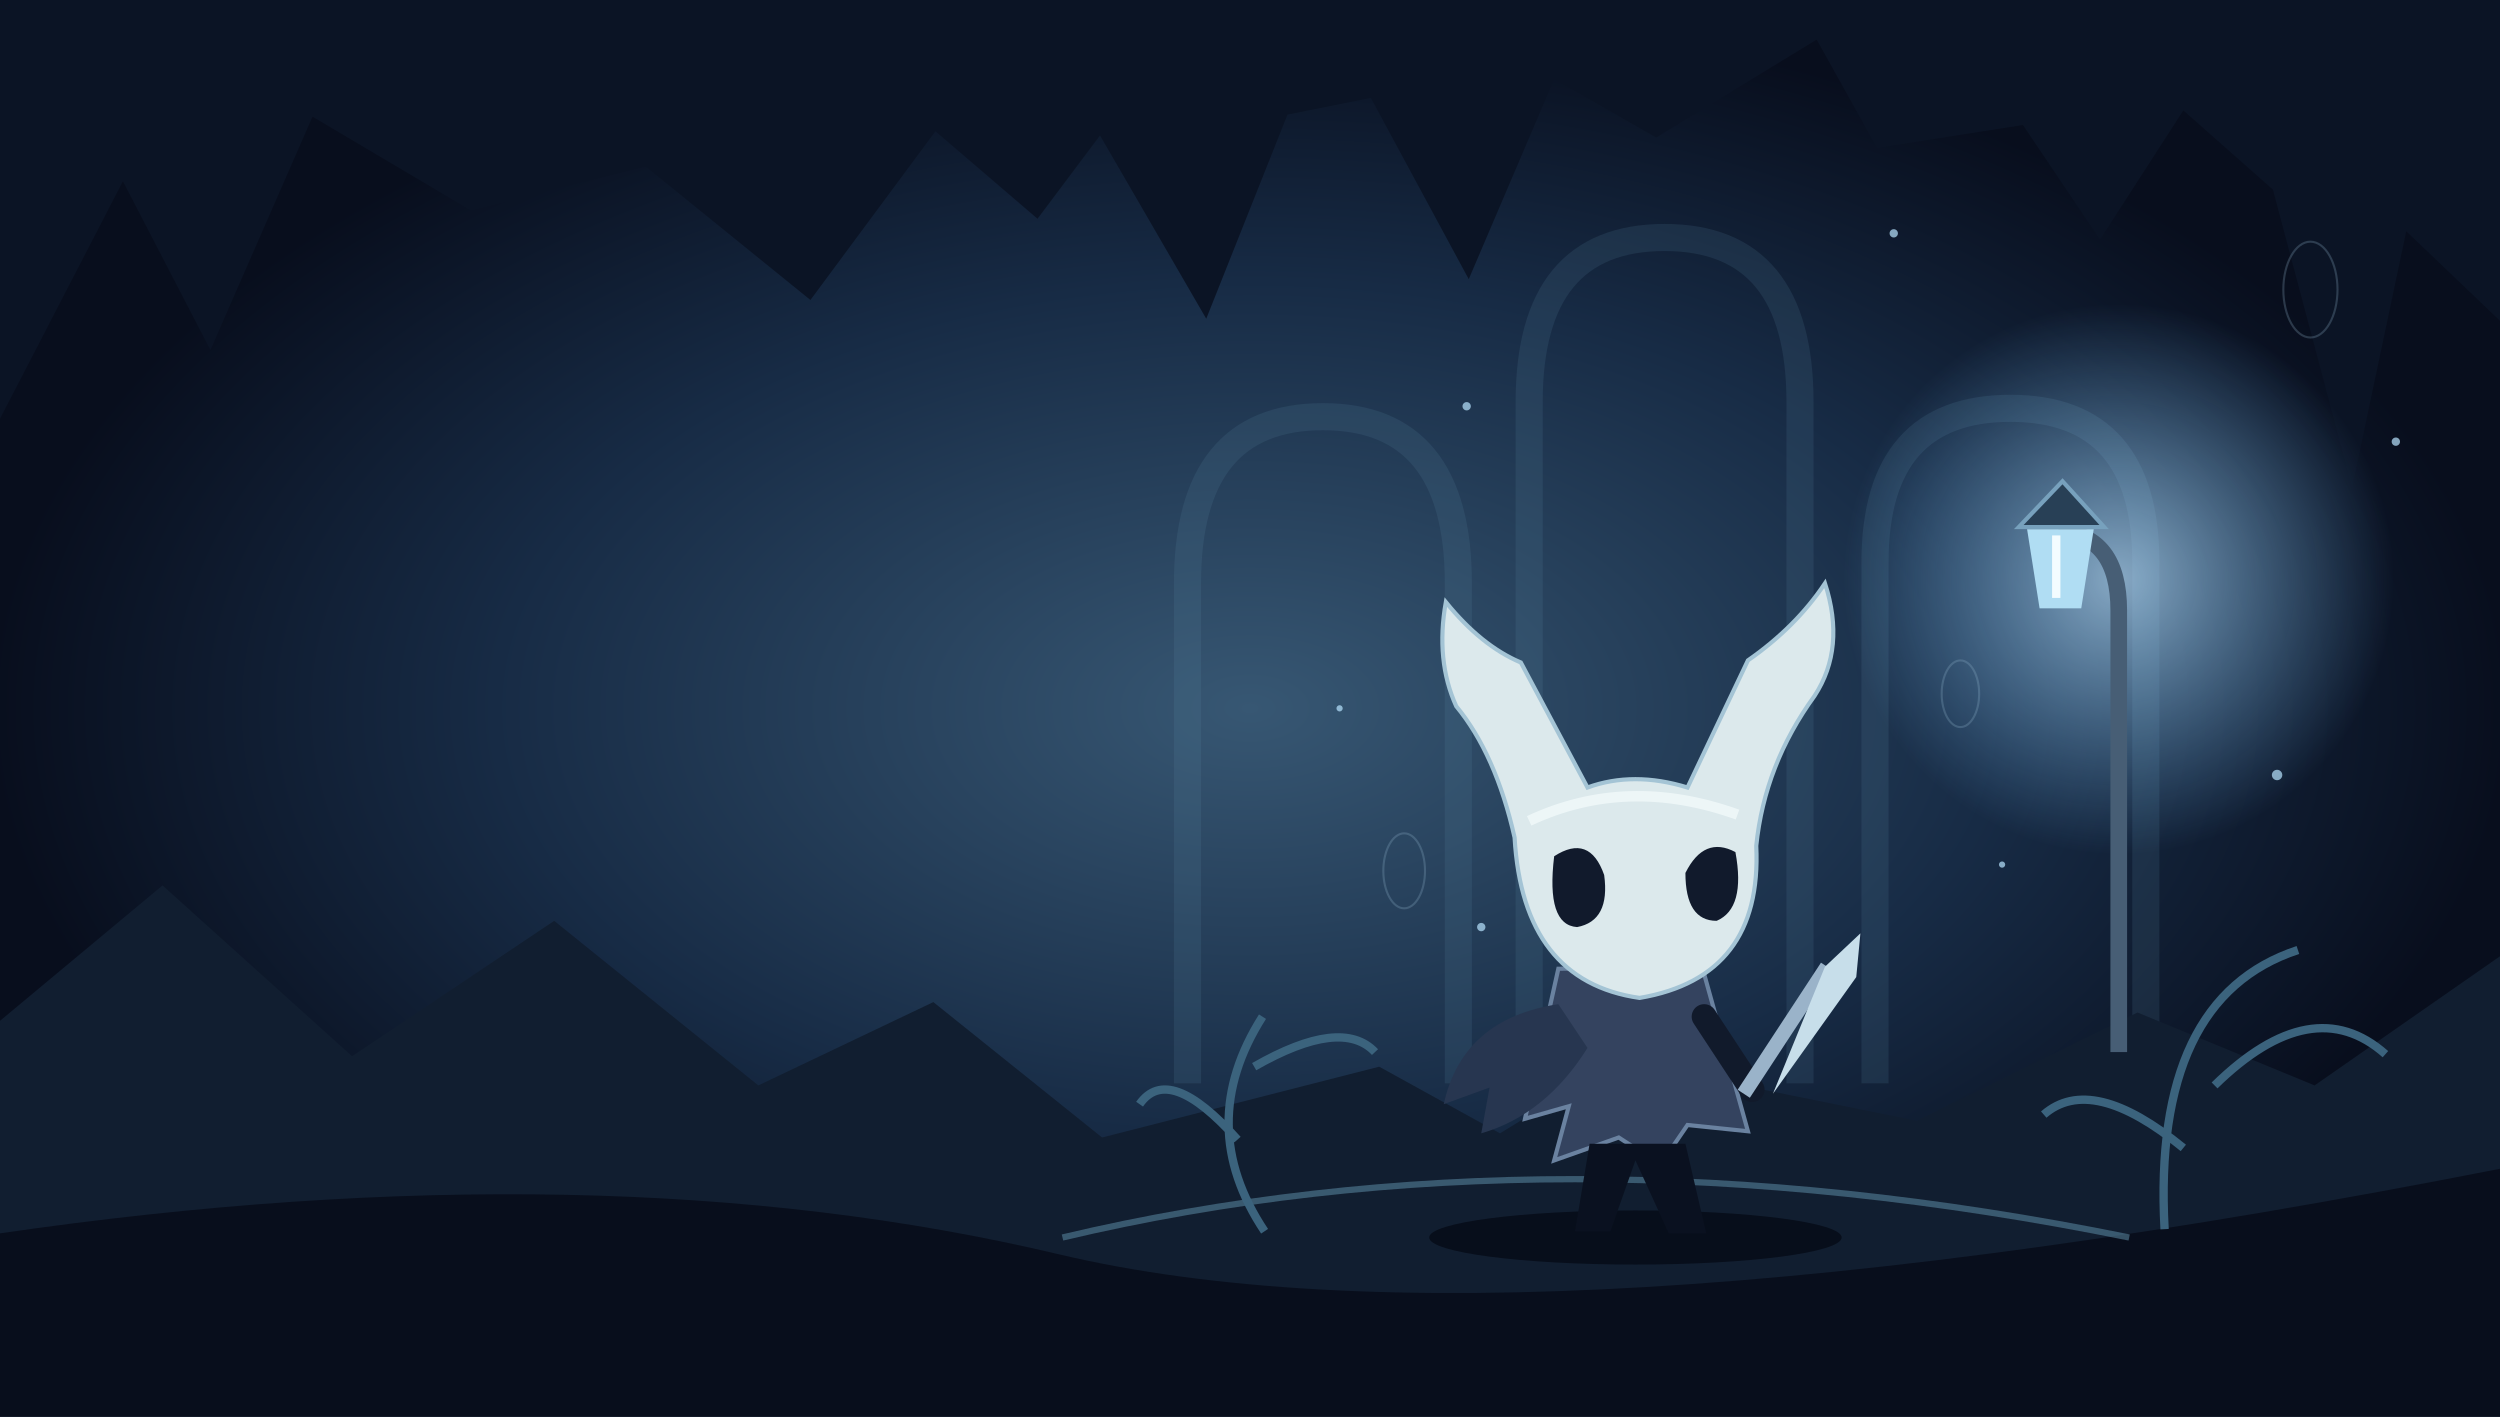
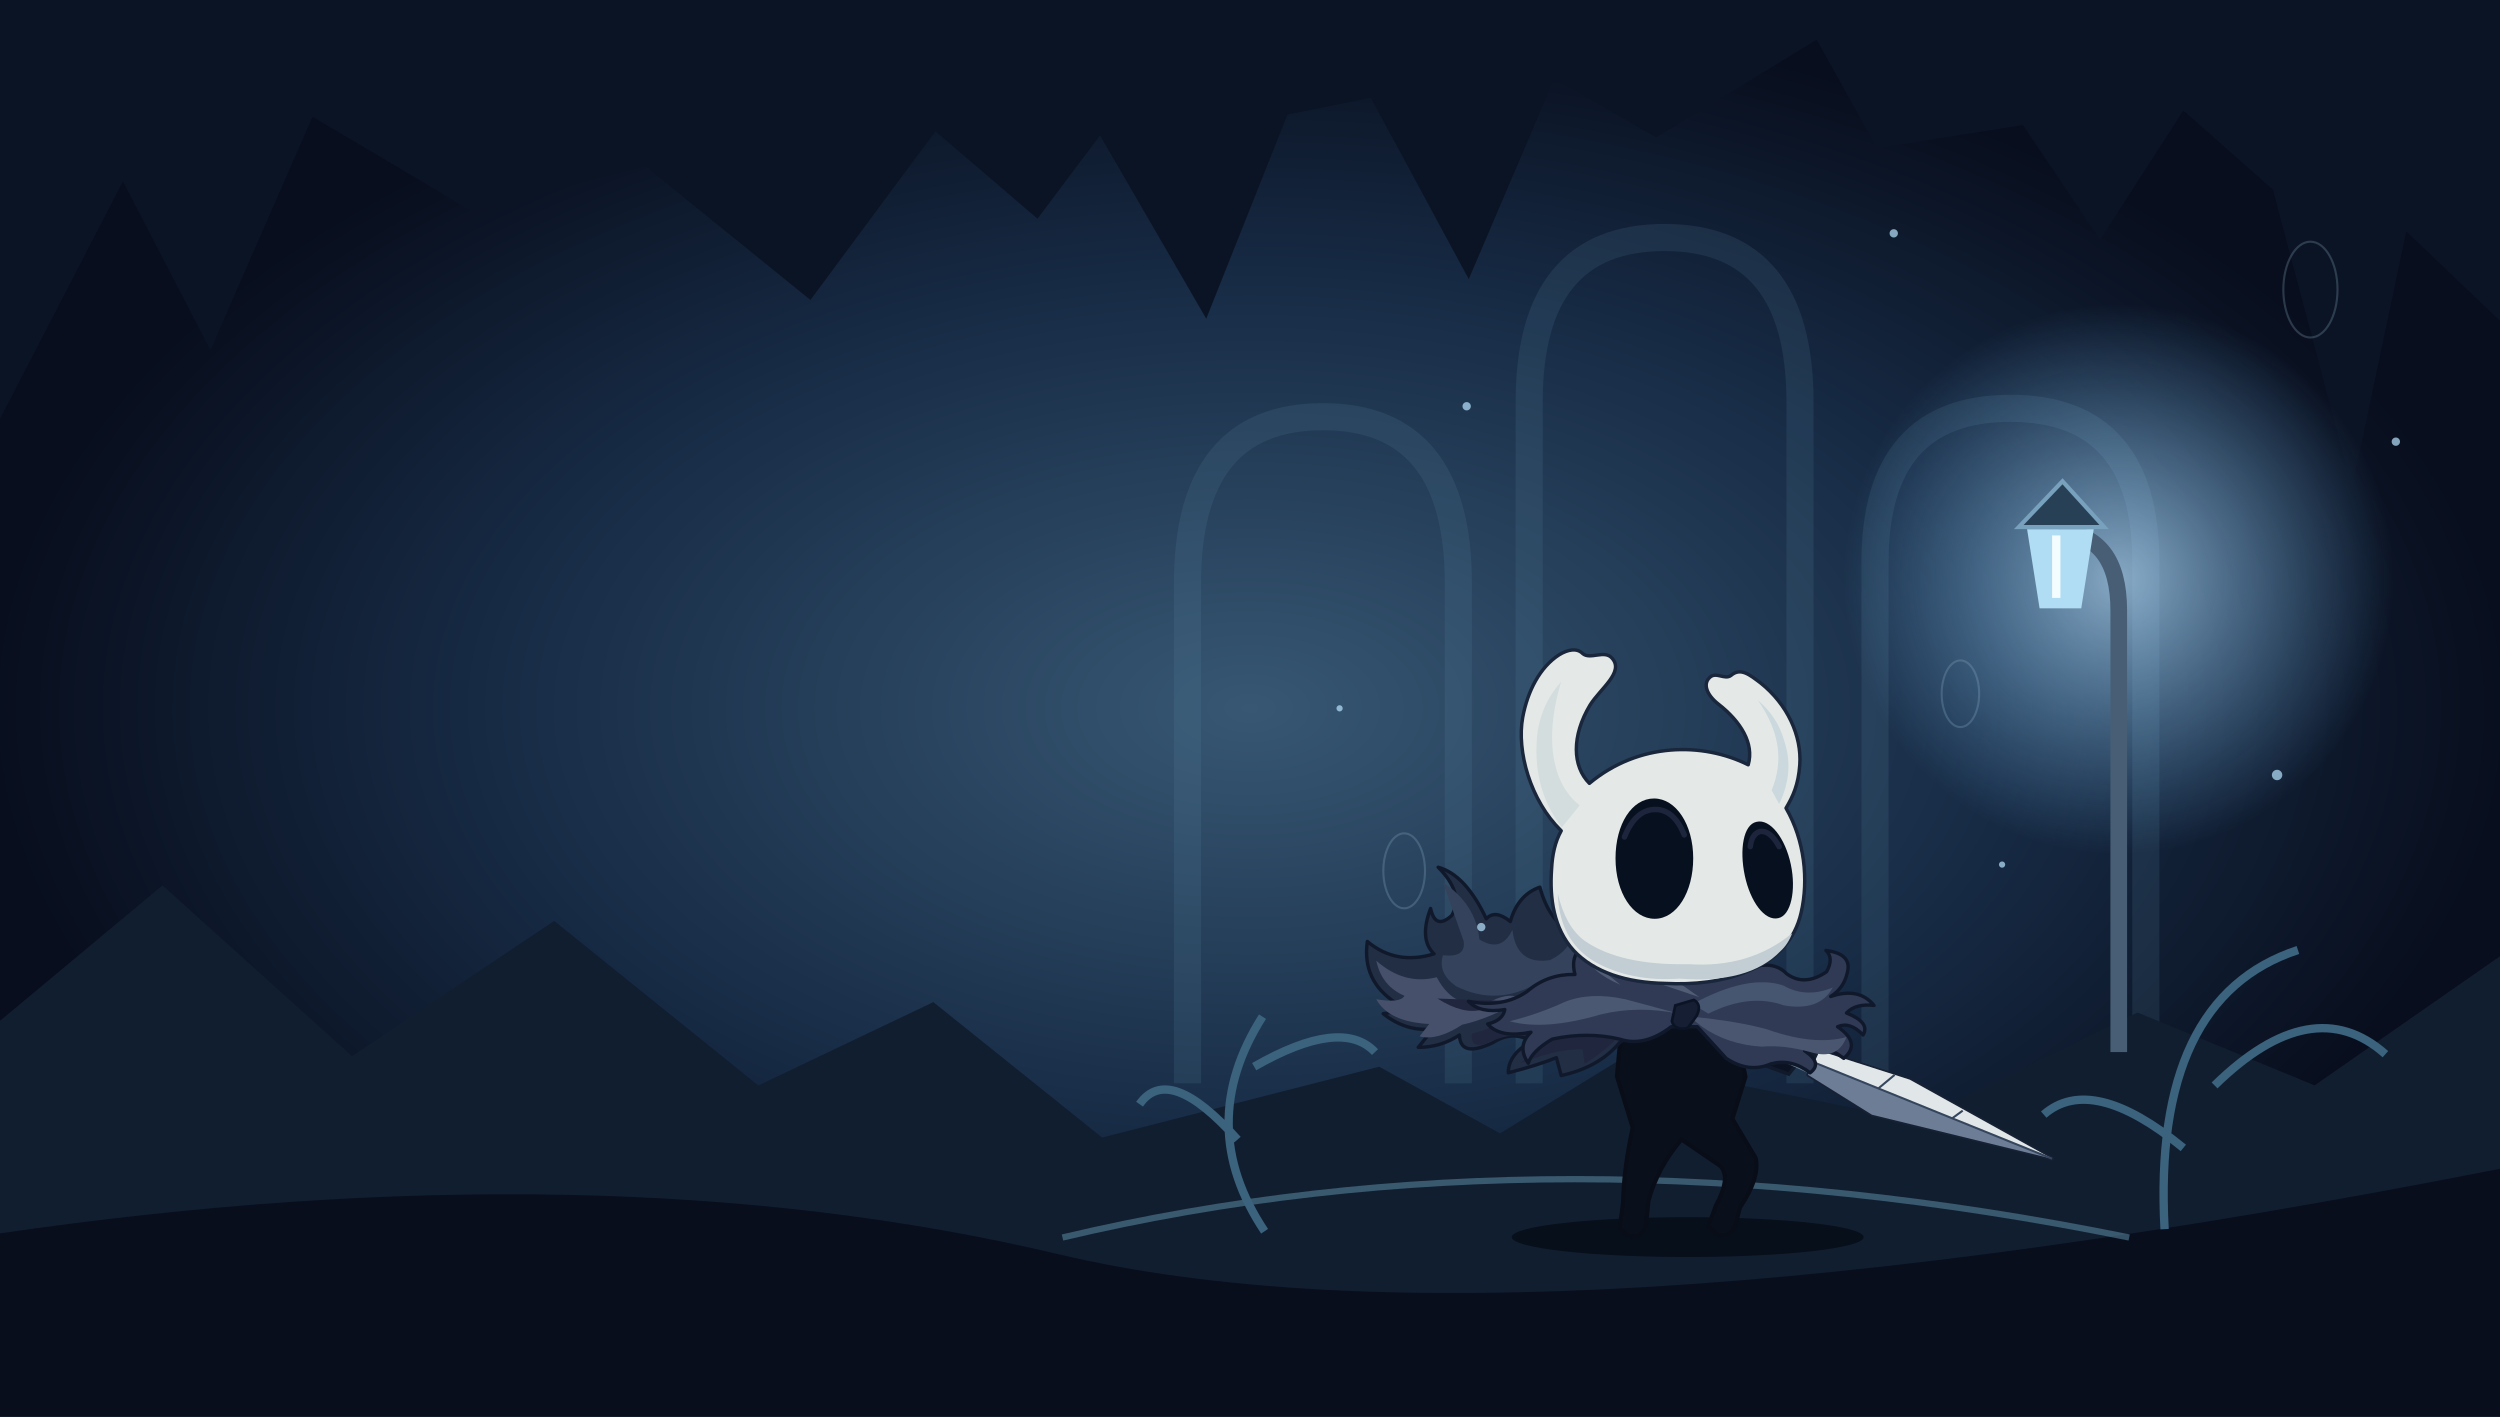
<svg xmlns="http://www.w3.org/2000/svg" viewBox="0 0 1200 680">
  <defs>
    <radialGradient id="cave">
      <stop stop-color="#375773" />
      <stop offset=".6" stop-color="#172b45" />
      <stop offset="1" stop-color="#080e1d" />
    </radialGradient>
    <radialGradient id="glow">
      <stop stop-color="#b9e2ff" stop-opacity=".7" />
      <stop offset="1" stop-color="#7ac6ff" stop-opacity="0" />
    </radialGradient>
  </defs>
  <path fill="url(#cave)" d="M0 0h1200v680H0z" />
  <path d="M570 520V280Q570 200 635 200T700 280V520M734 520V193Q734 114 799 114T864 193V520M900 520V270Q900 196 965 196T1030 270V520" stroke="#6390a7" stroke-opacity=".15" stroke-width="13" fill="none" />
  <path d="M0 0H1200V154L1155 111 1129 234 1091 91 1048 53 1008 115 971 60 901 71 872 19 795 66 746 38 705 134 658 47 618 55 579 153 528 65 498 105 449 63 389 144 310 80 226 101 150 56 101 168 59 87 0 201Z" fill="#0b1425" />
  <path d="M0 680V490L78 425 169 507 266 442 364 521 448 481 529 546 662 512 720 544 777 509 920 538 1026 486 1111 521 1200 459V680Z" fill="#111e30" />
  <path d="M0 592Q289 550 508 602T1200 561V680H0Z" fill="#080e1c" />
  <path d="M510 594Q746 538 1022 594" stroke="#6394ae" stroke-width="3" stroke-opacity=".5" fill="none" />
  <g fill="none" stroke="#3b637d" stroke-width="4">
    <path d="M1039 590Q1033 479 1103 456M1063 521Q1110 475 1145 506M1048 551Q1004 515 981 535M607 591Q573 540 606 488M594 547Q561 510 547 530M602 512Q644 488 660 505" />
  </g>
-   <g transform="translate(765 325)">
-     <ellipse cx="20" cy="269" rx="99" ry="13" fill="#030712" opacity=".7" />
-     <path d="M-17 140L-33 212-12 206-19 232 12 221 32 234 45 215 74 218 52 139Z" fill="#34435f" stroke="#6a82a0" stroke-width="2" />
-     <path d="M-2 224L-9 266H8L20 232 36 267H54L44 224Z" fill="#0a1120" />
-     <path d="M-17 157Q-63 164-72 205L-50 197-54 219Q-23 210-3 178" fill="#273650" />
-     <path d="M53 163L76 198" stroke="#111a2b" stroke-width="12" stroke-linecap="round" />
-     <path d="M72 200L112 139" stroke="#9ab3c9" stroke-width="7" />
-     <path d="M111 139L128 123 126 144 86 200Z" fill="#c7deea" />
-     <path d="M-38 77Q-47 37-66 14Q-76-8-71-36Q-54-15-35-7L-3 53Q19 45 45 53L74-8Q97-24 111-45Q121-14 106 9Q82 42 78 81Q81 144 22 154Q-34 146-38 77Z" fill="#dce9ec" stroke="#a4c4d5" stroke-width="2" />
-     <path d="M-19 86Q-2 75 5 95Q8 117-8 120Q-23 119-19 86M44 94Q53 76 68 84Q73 111 59 117Q44 117 44 94" fill="#111a2c" />
-     <path d="M-31 69Q16 47 69 66" stroke="#f9ffff" stroke-width="5" fill="none" opacity=".6" />
+   <g id="knight-character-v2" transform="translate(655 311) scale(.33)">
+     <ellipse cx="470" cy="857" rx="256" ry="29" fill="#030812" opacity=".7" />
+     <path d="M377 515Q394 496 445 513L505 535Q547 577 554 624L535 685 569 742Q575 771 546 814L539 841Q531 859 512 853L500 841 511 811Q533 771 518 754L461 715Q426 756 413 804L409 842Q402 860 384 855L371 844 376 806Q377 756 390 698L367 623Z" fill="#090f1b" stroke="#080d18" stroke-width="6" />
+     <path d="M641 590Q611 555 575 554L542 574 567 602 617 620Z" fill="#0b1322" stroke="#101a2a" stroke-width="5" />
+     <g id="knight-nail">
+       <path d="M609 565L664 589 650 619 595 594Z" fill="#151e2d" stroke="#6c7f95" stroke-width="3" />
+       <path d="M620 570L608 597M632 575L621 603M645 581L633 608" stroke="#a5afb8" stroke-width="3" />
+       <path d="M662 586L793 628 1000 743 738 679 645 621Z" fill="#b6c1cd" stroke="#172134" stroke-width="5" stroke-linejoin="round" />
+       <path d="M662 586L654 603 1000 743 793 628Z" fill="#e1e7e8" />
+       <path d="M654 603L645 621 738 679 1000 743Z" fill="#6d7d96" />
+       <path d="M654 603L1000 743M771 621L747 641M870 673L855 684" fill="none" stroke="#34455d" stroke-width="3" />
+     </g>
+     <path d="M365 452Q329 418 328 361Q306 373 301 413Q268 397 255 348Q223 359 212 398Q190 380 177 394Q147 330 107 319Q145 357 127 389Q103 411 96 379Q79 424 101 445Q46 462 4 427Q-4 484 45 516Q55 529 27 532Q61 559 100 554L78 581Q111 581 138 563Q139 597 187 574Q215 556 243 572Q209 591 209 618Q252 607 279 596L286 622Q341 610 371 574L421 541Z" fill="#222e44" stroke="#10192b" stroke-width="5" stroke-linejoin="round" />
+     <path d="M114 341Q162 373 167 424Q199 444 215 410Q221 462 270 454Q299 440 306 411Q323 458 367 475Q287 466 252 487Q193 522 133 492Q106 473 114 447Q148 451 144 426Z" fill="#34425c" />
+     <path d="M17 455Q58 491 105 479Q132 531 186 513Q212 500 231 511Q180 540 142 548Q105 572 80 565L94 547Q35 544 17 511Q52 517 58 506Q25 492 17 455Z" fill="#46506b" />
+     <path d="M106 510Q144 534 171 526Q202 514 227 526Q188 554 156 561Q153 587 185 572Q222 555 263 573Q243 589 227 604Q280 583 317 584L320 605Q361 580 382 549L336 518Z" fill="#20263e" />
+     <path d="M312 439Q347 413 386 443L483 478Q525 488 556 467Q594 453 614 474Q640 493 672 471Q683 451 671 440Q710 445 702 473Q697 495 678 507Q719 493 741 520Q714 517 701 531Q736 545 725 563Q706 543 688 551Q723 575 697 597Q663 571 640 586Q667 604 648 618Q621 597 591 605Q559 619 526 597L484 551 446 551Q407 581 371 569Q324 558 273 569Q244 586 238 604Q221 579 242 559Q197 568 179 547Q201 542 204 526Q168 532 151 514Q201 524 236 500Q266 474 306 475Q300 452 312 439Z" fill="#303a54" stroke="#10192b" stroke-width="5" stroke-linejoin="round" />
+     <path d="M319 444Q348 434 378 452L450 482 487 508Q430 489 399 478Q362 459 335 461Q358 478 372 490Q328 471 319 444Z" fill="#515c75" />
+     <path d="M477 518Q558 474 609 491Q642 510 681 494Q662 529 610 520Q560 502 500 532Z" fill="#465570" />
+     <path d="M472 536Q544 543 586 555Q654 579 701 566Q688 600 649 588Q609 577 578 580Q528 577 491 551Z" fill="#4a566f" />
+     <path d="M457 532Q398 520 344 533Q262 557 211 543Q252 533 291 515Q328 500 379 511Z" fill="#4b5871" />
+     <path d="M479 512Q491 519 483 535L470 553Q451 557 447 543L452 520Z" fill="#151e32" stroke="#0b1424" stroke-width="4" />
+     <path id="knight-mask" d="M286 266C241 222 221 150 230 101C237 63 255 28 283 10C296 2 309 0 317 8C328 18 349 2 360 15C378 35 343 59 328 83C301 128 302 172 327 197C399 137 492 137 558 170C567 139 547 107 515 82C497 68 492 52 502 43C511 34 524 47 533 40C547 28 560 39 576 51C615 82 636 128 633 170C631 199 623 216 613 233C640 280 646 337 635 385C626 425 599 454 558 470C521 486 478 490 438 488C381 487 334 472 304 440C275 408 269 364 272 322C273 301 277 282 286 266Z" fill="#e4e9e7" stroke="#19263b" stroke-width="5" stroke-linejoin="round" />
+     <path d="M287 261Q248 211 250 143Q251 88 286 49Q263 126 280 180Q290 211 313 229Z" fill="#d4ddde" />
+     <path d="M603 227Q626 180 610 134Q601 101 572 76Q619 143 592 207Z" fill="#cbd8dd" />
+     <path d="M281 357Q283 425 334 456Q387 486 458 481Q559 489 605 441Q616 431 622 415Q560 466 471 460Q372 462 320 426Q292 405 281 357Z" fill="#c2cdd4" />
+     <path d="M478 306C478 355 454 394 422 394C390 394 365 356 365 306C365 256 389 219 421 219C453 219 478 257 478 306Z M620 315C628 353 620 389 602 393C582 398 561 369 553 331C545 293 551 257 570 253C590 248 612 277 620 315Z" fill="#07101f" />
+     <path d="M378 275Q394 235 423 235Q450 235 465 272M561 289Q563 271 575 267Q590 265 603 289" fill="none" stroke="#1c253b" stroke-width="8" stroke-linecap="round" />
  </g>
  <circle cx="1017" cy="278" r="132" fill="url(#glow)" />
  <path d="M1017 505V293Q1017 257 988 255" stroke="#475e75" stroke-width="8" fill="none" />
  <path d="M973 254H1005L999 292H979Z" fill="#b0ddf3" />
  <path d="M969 253L990 231 1010 253Z" fill="#284056" stroke="#77a1bd" stroke-width="2" />
  <path d="M987 257V287" stroke="#f3fcff" stroke-width="4" />
  <g fill="#b8e4ff" opacity=".7">
    <circle cx="704" cy="195" r="2" />
    <circle cx="1093" cy="372" r="2.5" />
    <circle cx="643" cy="340" r="1.5" />
    <circle cx="909" cy="112" r="2" />
    <circle cx="1150" cy="212" r="2" />
    <circle cx="711" cy="445" r="2" />
    <circle cx="961" cy="415" r="1.5" />
  </g>
  <g fill="none" stroke="#94bad2" stroke-opacity=".25">
    <ellipse cx="674" cy="418" rx="10" ry="18" />
    <ellipse cx="1109" cy="139" rx="13" ry="23" />
    <ellipse cx="941" cy="333" rx="9" ry="16" />
  </g>
</svg>
